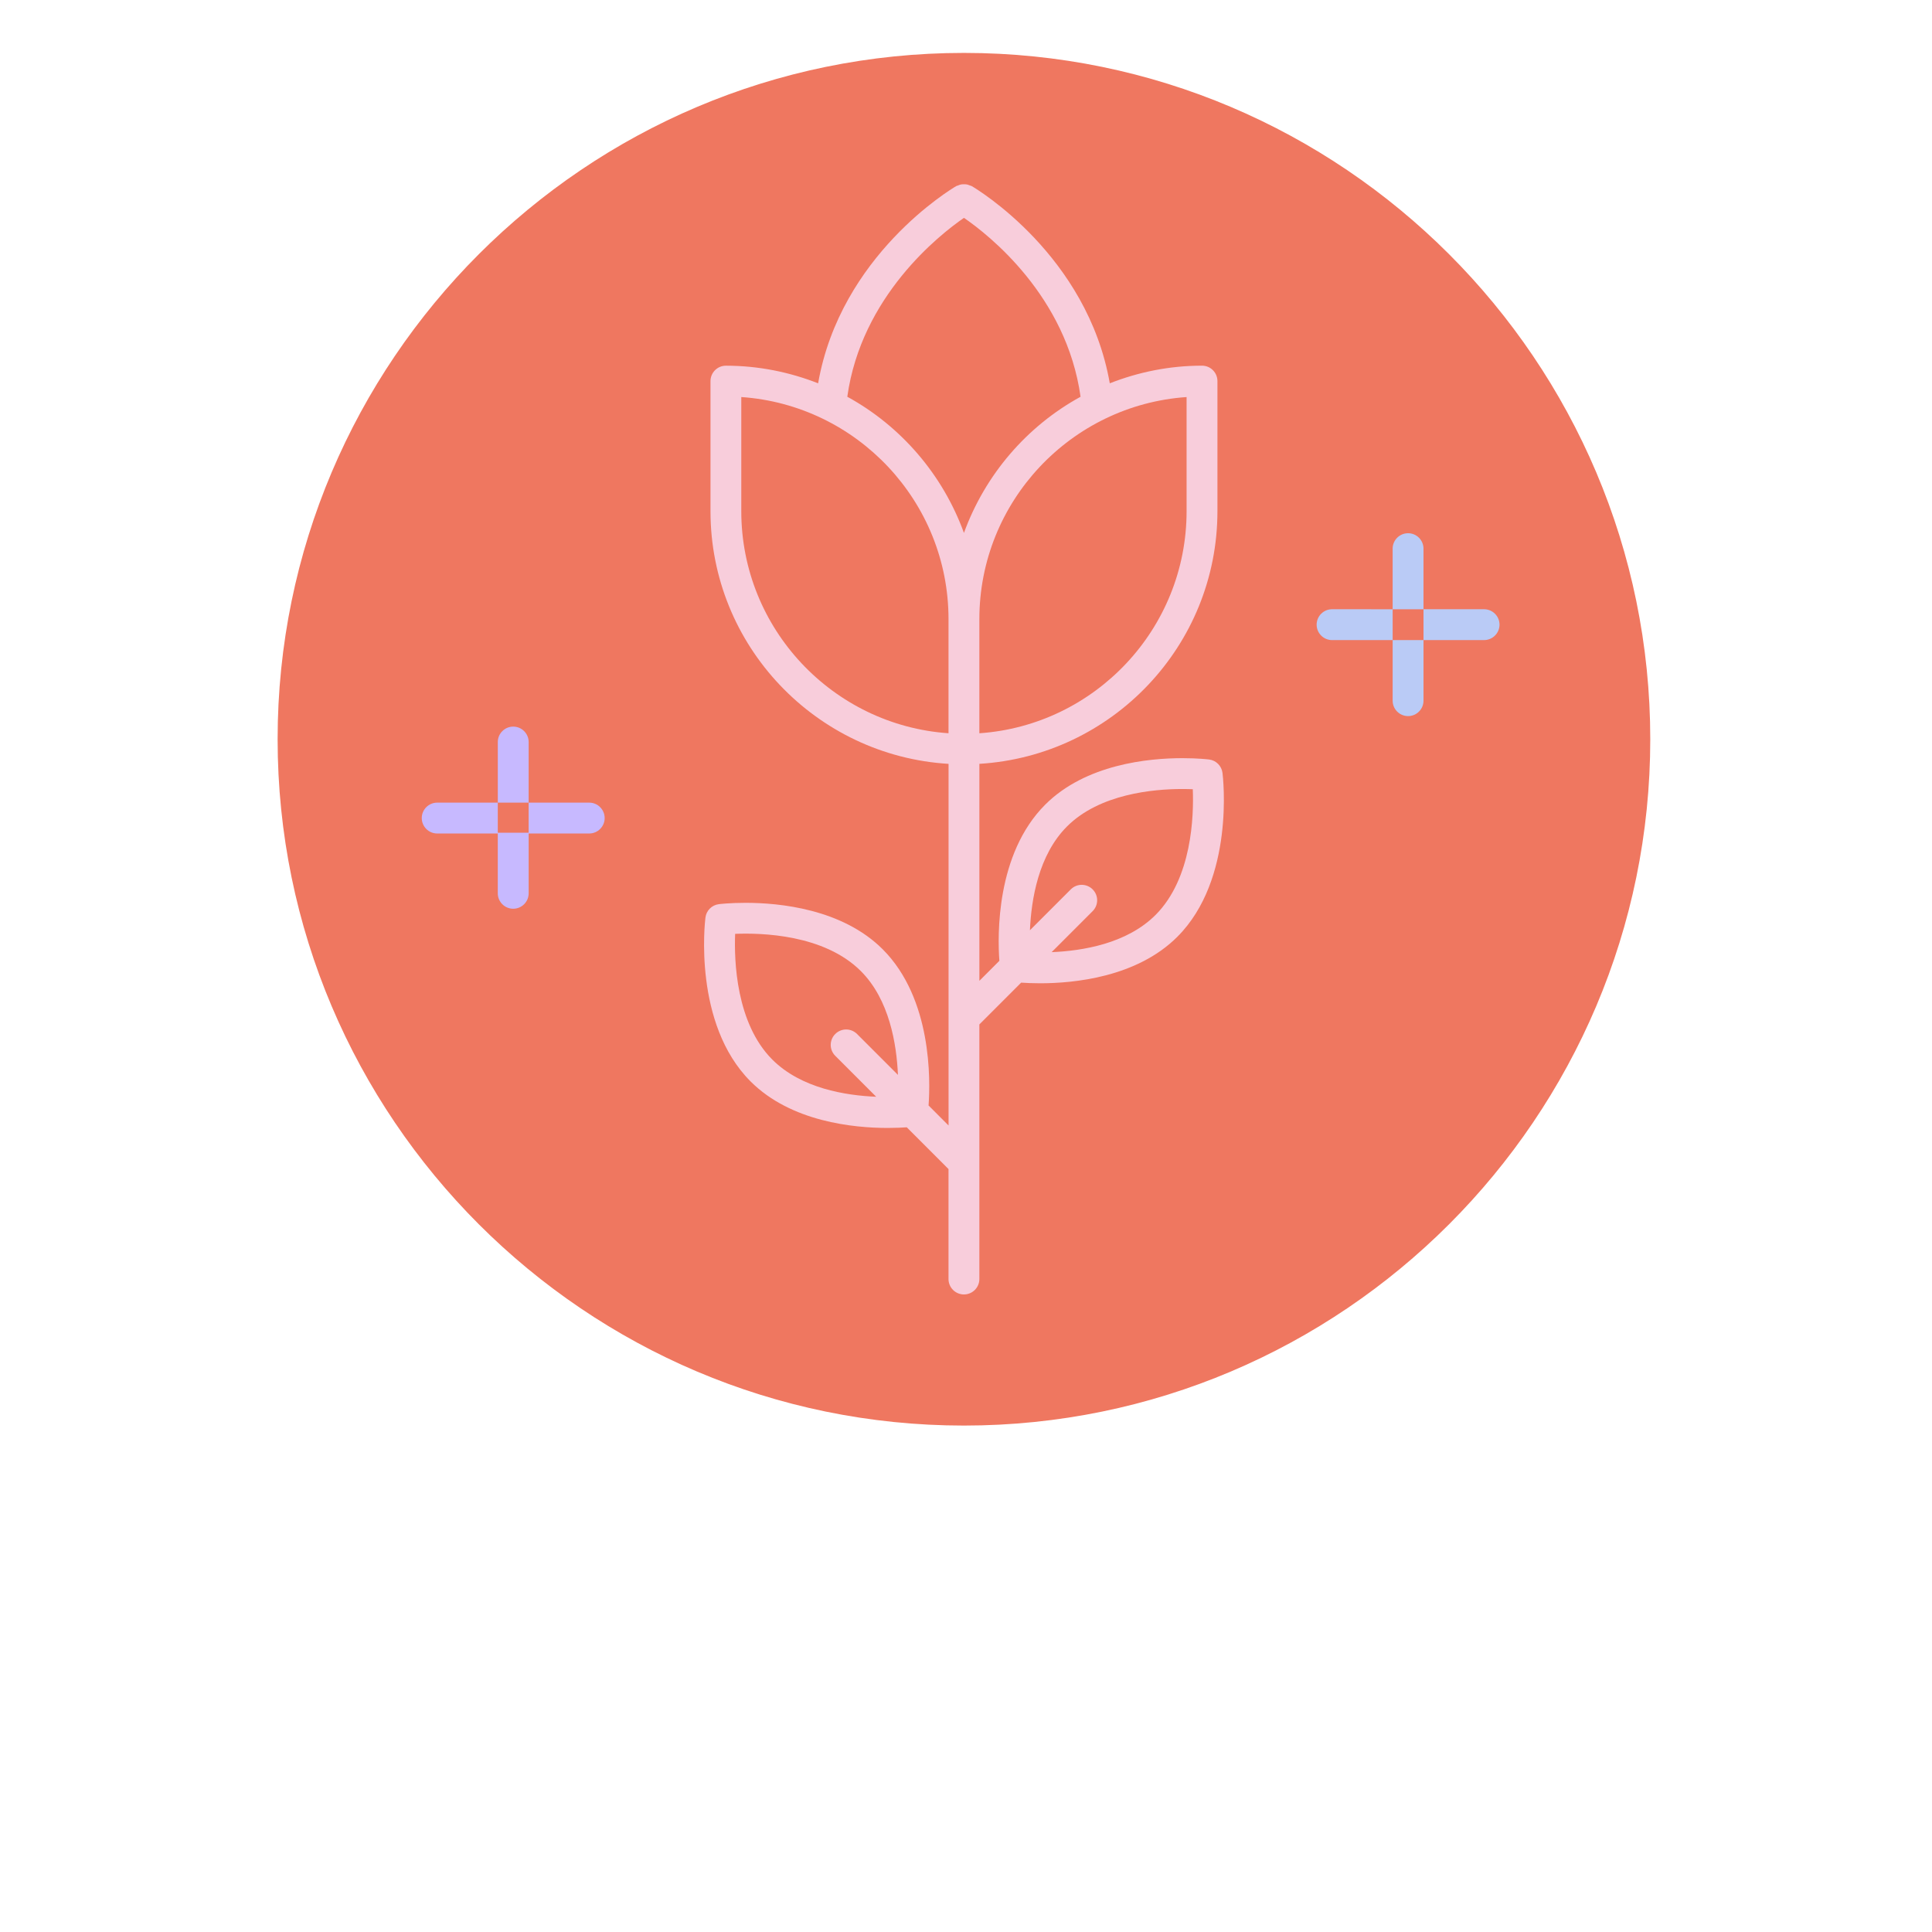
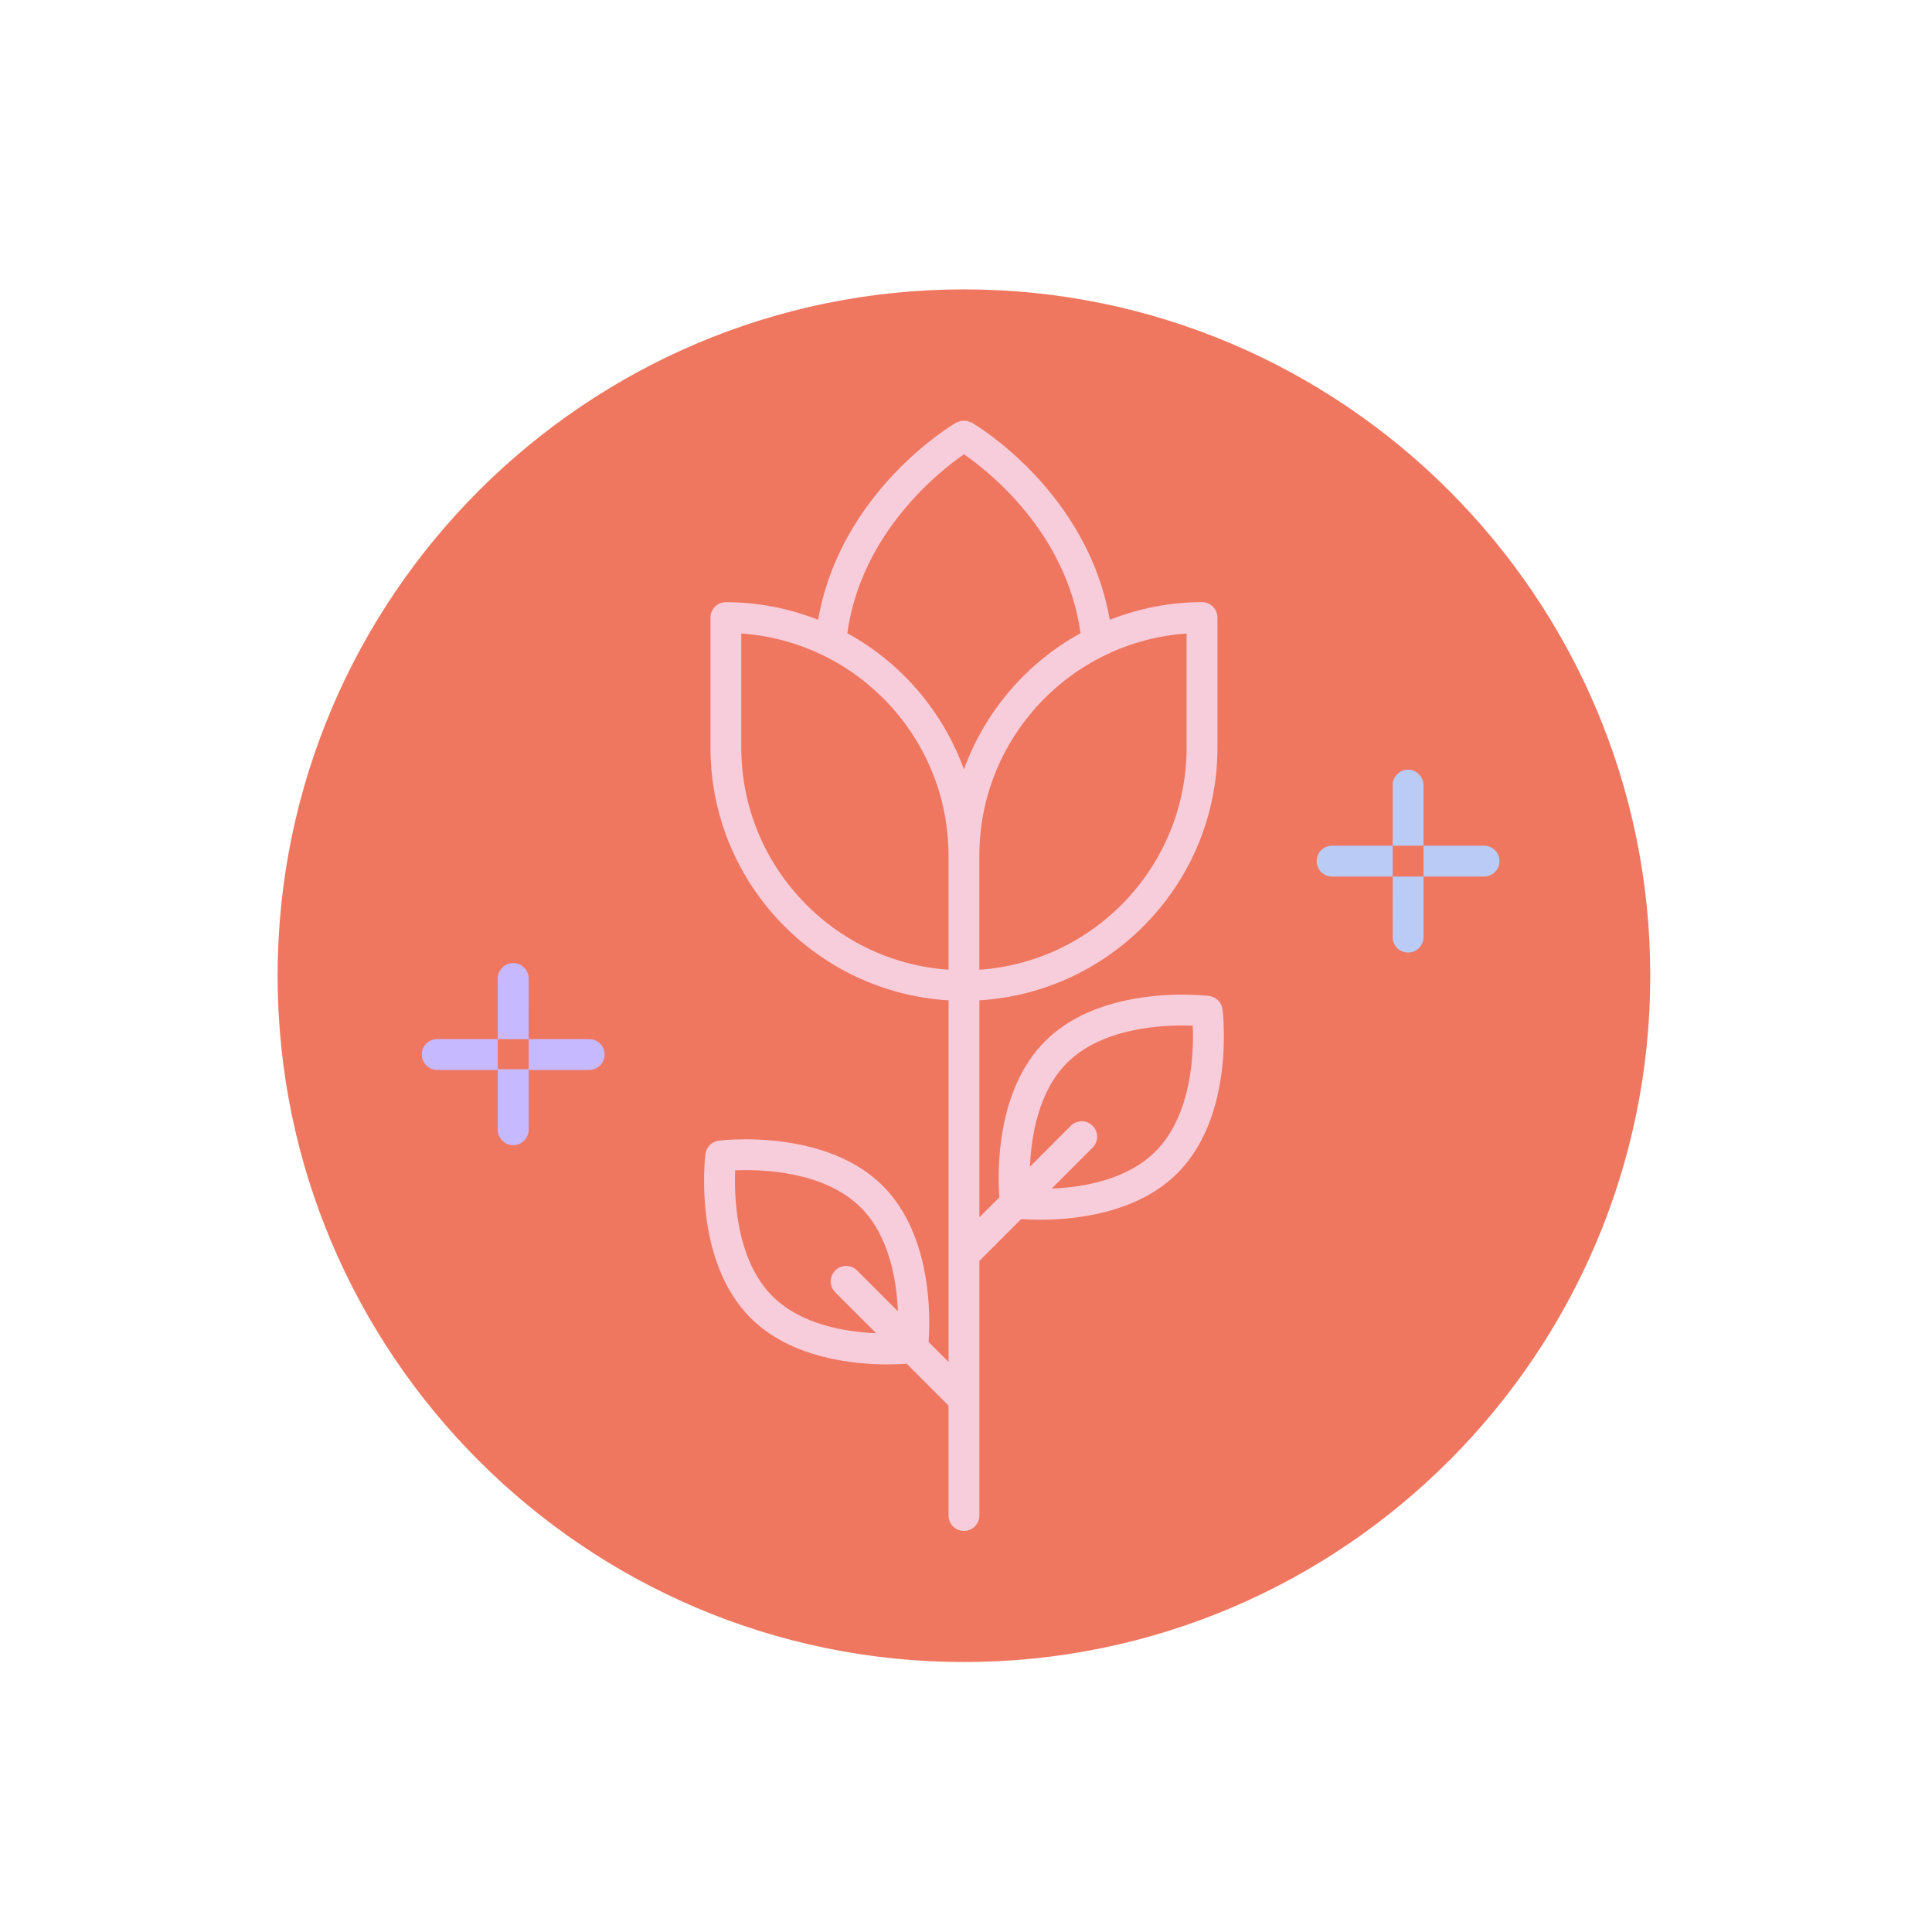
- <svg xmlns="http://www.w3.org/2000/svg" width="203" height="203" viewBox="0 0 203 203" fill="none">
-   <circle cx="100.609" cy="77.693" r="70.899" fill="#EF7760" />
-   <path d="M149.57 57.648C149.57 56.755 148.845 56.027 147.949 56.027C147.055 56.027 146.328 56.755 146.328 57.648V64.016H149.569L149.57 57.648Z" fill="#BACBF6" />
-   <path d="M146.329 73.622C146.329 74.515 147.055 75.243 147.95 75.243C148.844 75.243 149.571 74.515 149.571 73.622V67.254H146.33L146.329 73.622Z" fill="#BACBF6" />
-   <path d="M139.963 64.014C139.069 64.014 138.342 64.742 138.342 65.635C138.342 66.528 139.068 67.256 139.963 67.256H146.33V64.016L139.963 64.014Z" fill="#BACBF6" />
-   <path d="M155.937 64.014H149.571V67.255H155.937C156.831 67.255 157.558 66.527 157.558 65.634C157.558 64.742 156.83 64.014 155.937 64.014V64.014Z" fill="#BACBF6" />
-   <path d="M55.547 77.968C55.547 77.075 54.821 76.347 53.926 76.347C53.032 76.347 52.305 77.075 52.305 77.968V84.336H55.546L55.547 77.968Z" fill="#C7B9FF" />
-   <path d="M61.911 84.335H55.545V87.497H52.304V84.335H45.937C45.043 84.335 44.316 85.063 44.316 85.956C44.316 86.849 45.042 87.577 45.937 87.577H52.304V93.863C52.304 94.756 53.03 95.484 53.925 95.484C54.82 95.484 55.547 94.756 55.547 93.863V87.577H61.912C62.806 87.577 63.533 86.849 63.533 85.956C63.532 85.062 62.806 84.335 61.911 84.335H61.911Z" fill="#C7B9FF" />
-   <path d="M101.284 5.559C61.52 5.559 29.17 37.909 29.17 77.674C29.17 117.438 61.52 149.788 101.284 149.788C141.048 149.788 173.398 117.438 173.398 77.674C173.398 37.909 141.048 5.559 101.284 5.559V5.559ZM101.284 146.546C63.308 146.546 32.411 115.649 32.411 77.674C32.411 39.698 63.308 8.8 101.284 8.8C139.26 8.8 170.157 39.698 170.157 77.674C170.157 115.649 139.26 146.546 101.284 146.546Z" fill="#EF7760" />
-   <path d="M127.045 79.803C127 79.796 125.897 79.662 124.235 79.662C120.677 79.662 114.072 80.297 109.823 84.546C104.639 89.73 104.812 98.303 105.006 100.956L102.905 103.058V80.259C116.835 79.414 127.919 67.847 127.919 53.708V40.043C127.919 39.149 127.195 38.422 126.298 38.422C122.878 38.422 119.615 39.094 116.608 40.275C114.252 26.817 102.622 19.858 102.102 19.555C102.036 19.516 101.961 19.511 101.892 19.483C101.794 19.443 101.698 19.402 101.594 19.382C101.49 19.363 101.389 19.363 101.286 19.363C101.181 19.363 101.08 19.363 100.976 19.382C100.871 19.403 100.775 19.443 100.677 19.483C100.609 19.511 100.536 19.516 100.471 19.555C99.951 19.858 88.317 26.821 85.962 40.275C82.954 39.095 79.694 38.425 76.274 38.425C75.377 38.425 74.653 39.15 74.653 40.046V53.71C74.653 67.849 85.735 79.416 99.667 80.261V118.257L97.567 116.156C97.76 113.503 97.933 104.93 92.75 99.746C88.501 95.496 81.897 94.862 78.339 94.862C76.676 94.862 75.576 94.996 75.528 95.003C74.793 95.096 74.213 95.676 74.122 96.412C74.066 96.864 72.81 107.576 78.868 113.631C83.117 117.882 89.718 118.516 93.278 118.516C94.104 118.516 94.79 118.483 95.278 118.448L99.662 122.837V134.39C99.662 135.284 100.387 136.011 101.283 136.011C102.18 136.011 102.904 135.285 102.904 134.39V107.64L107.296 103.248C107.784 103.282 108.471 103.316 109.296 103.316C112.853 103.316 119.457 102.681 123.706 98.432C129.762 92.376 128.508 81.665 128.451 81.212C128.358 80.474 127.779 79.894 127.044 79.802L127.045 79.803ZM90.053 108.645C89.419 108.011 88.395 108.011 87.762 108.645C87.127 109.279 87.127 110.303 87.762 110.936L92.064 115.239C88.86 115.105 84.182 114.365 81.153 111.337C77.326 107.509 77.132 100.92 77.243 98.122C79.953 98.015 86.575 98.156 90.454 102.036C93.452 105.033 94.21 109.704 94.349 112.941L90.053 108.645ZM124.678 41.72V53.709C124.678 66.064 115.051 76.211 102.904 77.046V65.057C102.905 52.703 112.53 42.556 124.678 41.72ZM99.663 77.045C87.517 76.208 77.889 66.062 77.889 53.707V41.718C90.038 42.555 99.663 52.701 99.663 65.055V77.045ZM101.284 55.995C99.059 49.873 94.676 44.781 89.028 41.686C90.501 31.136 98.677 24.691 101.286 22.89C103.895 24.682 112.06 31.097 113.537 41.688C107.891 44.783 103.509 49.874 101.284 55.995ZM121.414 96.139C118.383 99.169 113.705 99.913 110.5 100.044L114.805 95.738C115.439 95.104 115.439 94.08 114.805 93.447C114.17 92.813 113.146 92.813 112.513 93.447L108.218 97.743C108.357 94.505 109.115 89.836 112.113 86.838C115.537 83.414 121.177 82.903 124.233 82.903C124.64 82.903 125.01 82.913 125.329 82.925C125.442 85.717 125.256 92.295 121.414 96.139Z" fill="#F8CDDB" />
+ <svg xmlns="http://www.w3.org/2000/svg" width="203" height="203" viewBox="0 0 203 203" fill="none" version="1.1" id="svg20">
+   <defs id="defs24" />
+   <circle cx="100.609" cy="102.538" r="70.899" fill="#ef7760" id="circle2" />
+   <path d="m 149.57,82.494 c 0,-0.893 -0.725,-1.621 -1.621,-1.621 -0.894,0 -1.621,0.728 -1.621,1.621 v 6.368 h 3.241 z" fill="#bacbf6" id="path4" />
+   <path d="m 146.329,98.467 c 0,0.893 0.726,1.621 1.621,1.621 0.894,0 1.621,-0.728 1.621,-1.621 v -6.367 h -3.241 z" fill="#bacbf6" id="path6" />
+   <path d="m 139.963,88.86 c -0.894,0 -1.621,0.728 -1.621,1.621 0,0.893 0.726,1.621 1.621,1.621 h 6.367 v -3.241 z" fill="#bacbf6" id="path8" />
+   <path d="m 155.937,88.86 h -6.366 v 3.241 h 6.366 c 0.894,0 1.621,-0.728 1.621,-1.621 0,-0.892 -0.728,-1.62 -1.621,-1.62 z" fill="#bacbf6" id="path10" />
+   <path d="m 55.547,102.814 c 0,-0.893 -0.726,-1.621 -1.621,-1.621 -0.894,0 -1.621,0.728 -1.621,1.621 v 6.367 h 3.241 z" fill="#c7b9ff" id="path12" />
+   <path d="m 61.911,109.18 h -6.365 v 3.162 h -3.241 v -3.162 h -6.368 c -0.894,0 -1.621,0.728 -1.621,1.621 0,0.893 0.726,1.621 1.621,1.621 h 6.368 v 6.286 c 0,0.893 0.726,1.621 1.621,1.621 0.894,0 1.621,-0.728 1.621,-1.621 v -6.286 h 6.365 c 0.894,0 1.621,-0.728 1.621,-1.621 -0.001,-0.894 -0.727,-1.621 -1.622,-1.621 z" fill="#c7b9ff" id="path14" />
+   <path d="m 101.284,30.405 c -39.764,0 -72.114,32.35 -72.114,72.114 0,39.764 32.35,72.115 72.114,72.115 39.764,0 72.114,-32.35 72.114,-72.115 0,-39.764 -32.35,-72.114 -72.114,-72.114 z m 0,140.987 c -37.976,0 -68.873,-30.897 -68.873,-68.873 0,-37.976 30.897,-68.873 68.873,-68.873 37.976,0 68.873,30.897 68.873,68.873 0,37.975 -30.897,68.873 -68.873,68.873 z" fill="#ef7760" id="path16" />
+   <path d="m 127.045,104.649 c -0.045,-0.007 -1.148,-0.141 -2.81,-0.141 -3.558,0 -10.163,0.635 -14.412,4.885 -5.184,5.184 -5.011,13.757 -4.817,16.41 l -2.101,2.102 v -22.799 c 13.93,-0.844 25.014,-12.412 25.014,-26.551 v -13.664 c 0,-0.894 -0.724,-1.621 -1.621,-1.621 -3.42,0 -6.683,0.671 -9.69,1.853 -2.356,-13.459 -13.986,-20.417 -14.506,-20.72 -0.066,-0.038 -0.141,-0.044 -0.21,-0.071 -0.098,-0.041 -0.194,-0.081 -0.298,-0.102 -0.104,-0.019 -0.205,-0.019 -0.308,-0.019 -0.105,0 -0.206,0 -0.31,0.019 -0.105,0.021 -0.201,0.061 -0.299,0.102 -0.068,0.027 -0.141,0.033 -0.206,0.071 -0.52,0.303 -12.154,7.266 -14.509,20.72 -3.008,-1.18 -6.268,-1.85 -9.688,-1.85 -0.896,0 -1.621,0.726 -1.621,1.621 v 13.664 c 0,14.139 11.082,25.706 25.015,26.551 v 37.996 l -2.1,-2.101 c 0.193,-2.653 0.366,-11.226 -4.817,-16.41 -4.249,-4.25 -10.853,-4.885 -14.412,-4.885 -1.663,0 -2.763,0.135 -2.81,0.141 -0.736,0.093 -1.316,0.673 -1.406,1.409 -0.057,0.452 -1.312,11.164 4.745,17.219 4.249,4.251 10.851,4.885 14.41,4.885 0.826,0 1.512,-0.033 2,-0.068 l 4.385,4.389 v 11.553 c 0,0.894 0.725,1.621 1.621,1.621 0.897,0 1.621,-0.726 1.621,-1.621 v -26.75 l 4.392,-4.392 c 0.488,0.034 1.175,0.068 2,0.068 3.557,0 10.161,-0.635 14.41,-4.884 6.056,-6.056 4.802,-16.767 4.745,-17.22 -0.093,-0.738 -0.672,-1.318 -1.407,-1.411 z m -36.992,28.842 c -0.634,-0.634 -1.658,-0.634 -2.291,0 -0.634,0.634 -0.634,1.658 0,2.291 l 4.302,4.303 c -3.204,-0.134 -7.882,-0.874 -10.911,-3.902 -3.828,-3.828 -4.021,-10.417 -3.91,-13.215 2.71,-0.107 9.331,0.034 13.211,3.914 2.998,2.997 3.756,7.668 3.895,10.905 z m 34.625,-66.925 v 11.989 c 0,12.355 -9.627,22.502 -21.774,23.337 V 89.903 c 0.001,-12.354 9.626,-22.501 21.774,-23.337 z M 99.663,101.89 C 87.517,101.054 77.889,90.907 77.889,78.553 v -11.989 c 12.148,0.837 21.774,10.983 21.774,23.337 z m 1.621,-21.049 c -2.224,-6.122 -6.608,-11.215 -12.256,-14.31 1.473,-10.55 9.649,-16.994 12.258,-18.796 2.609,1.793 10.774,8.208 12.251,18.799 -5.646,3.095 -10.028,8.186 -12.253,14.307 z m 20.13,40.143 c -3.031,3.031 -7.709,3.774 -10.914,3.905 l 4.305,-4.306 c 0.634,-0.634 0.634,-1.658 0,-2.291 -0.635,-0.634 -1.659,-0.634 -2.292,0 l -4.295,4.296 c 0.139,-3.238 0.897,-7.907 3.895,-10.905 3.424,-3.424 9.064,-3.935 12.12,-3.935 0.407,0 0.777,0.01 1.096,0.023 0.113,2.792 -0.073,9.37 -3.915,13.213 z" fill="#f8cddb" id="path18" />
</svg>
